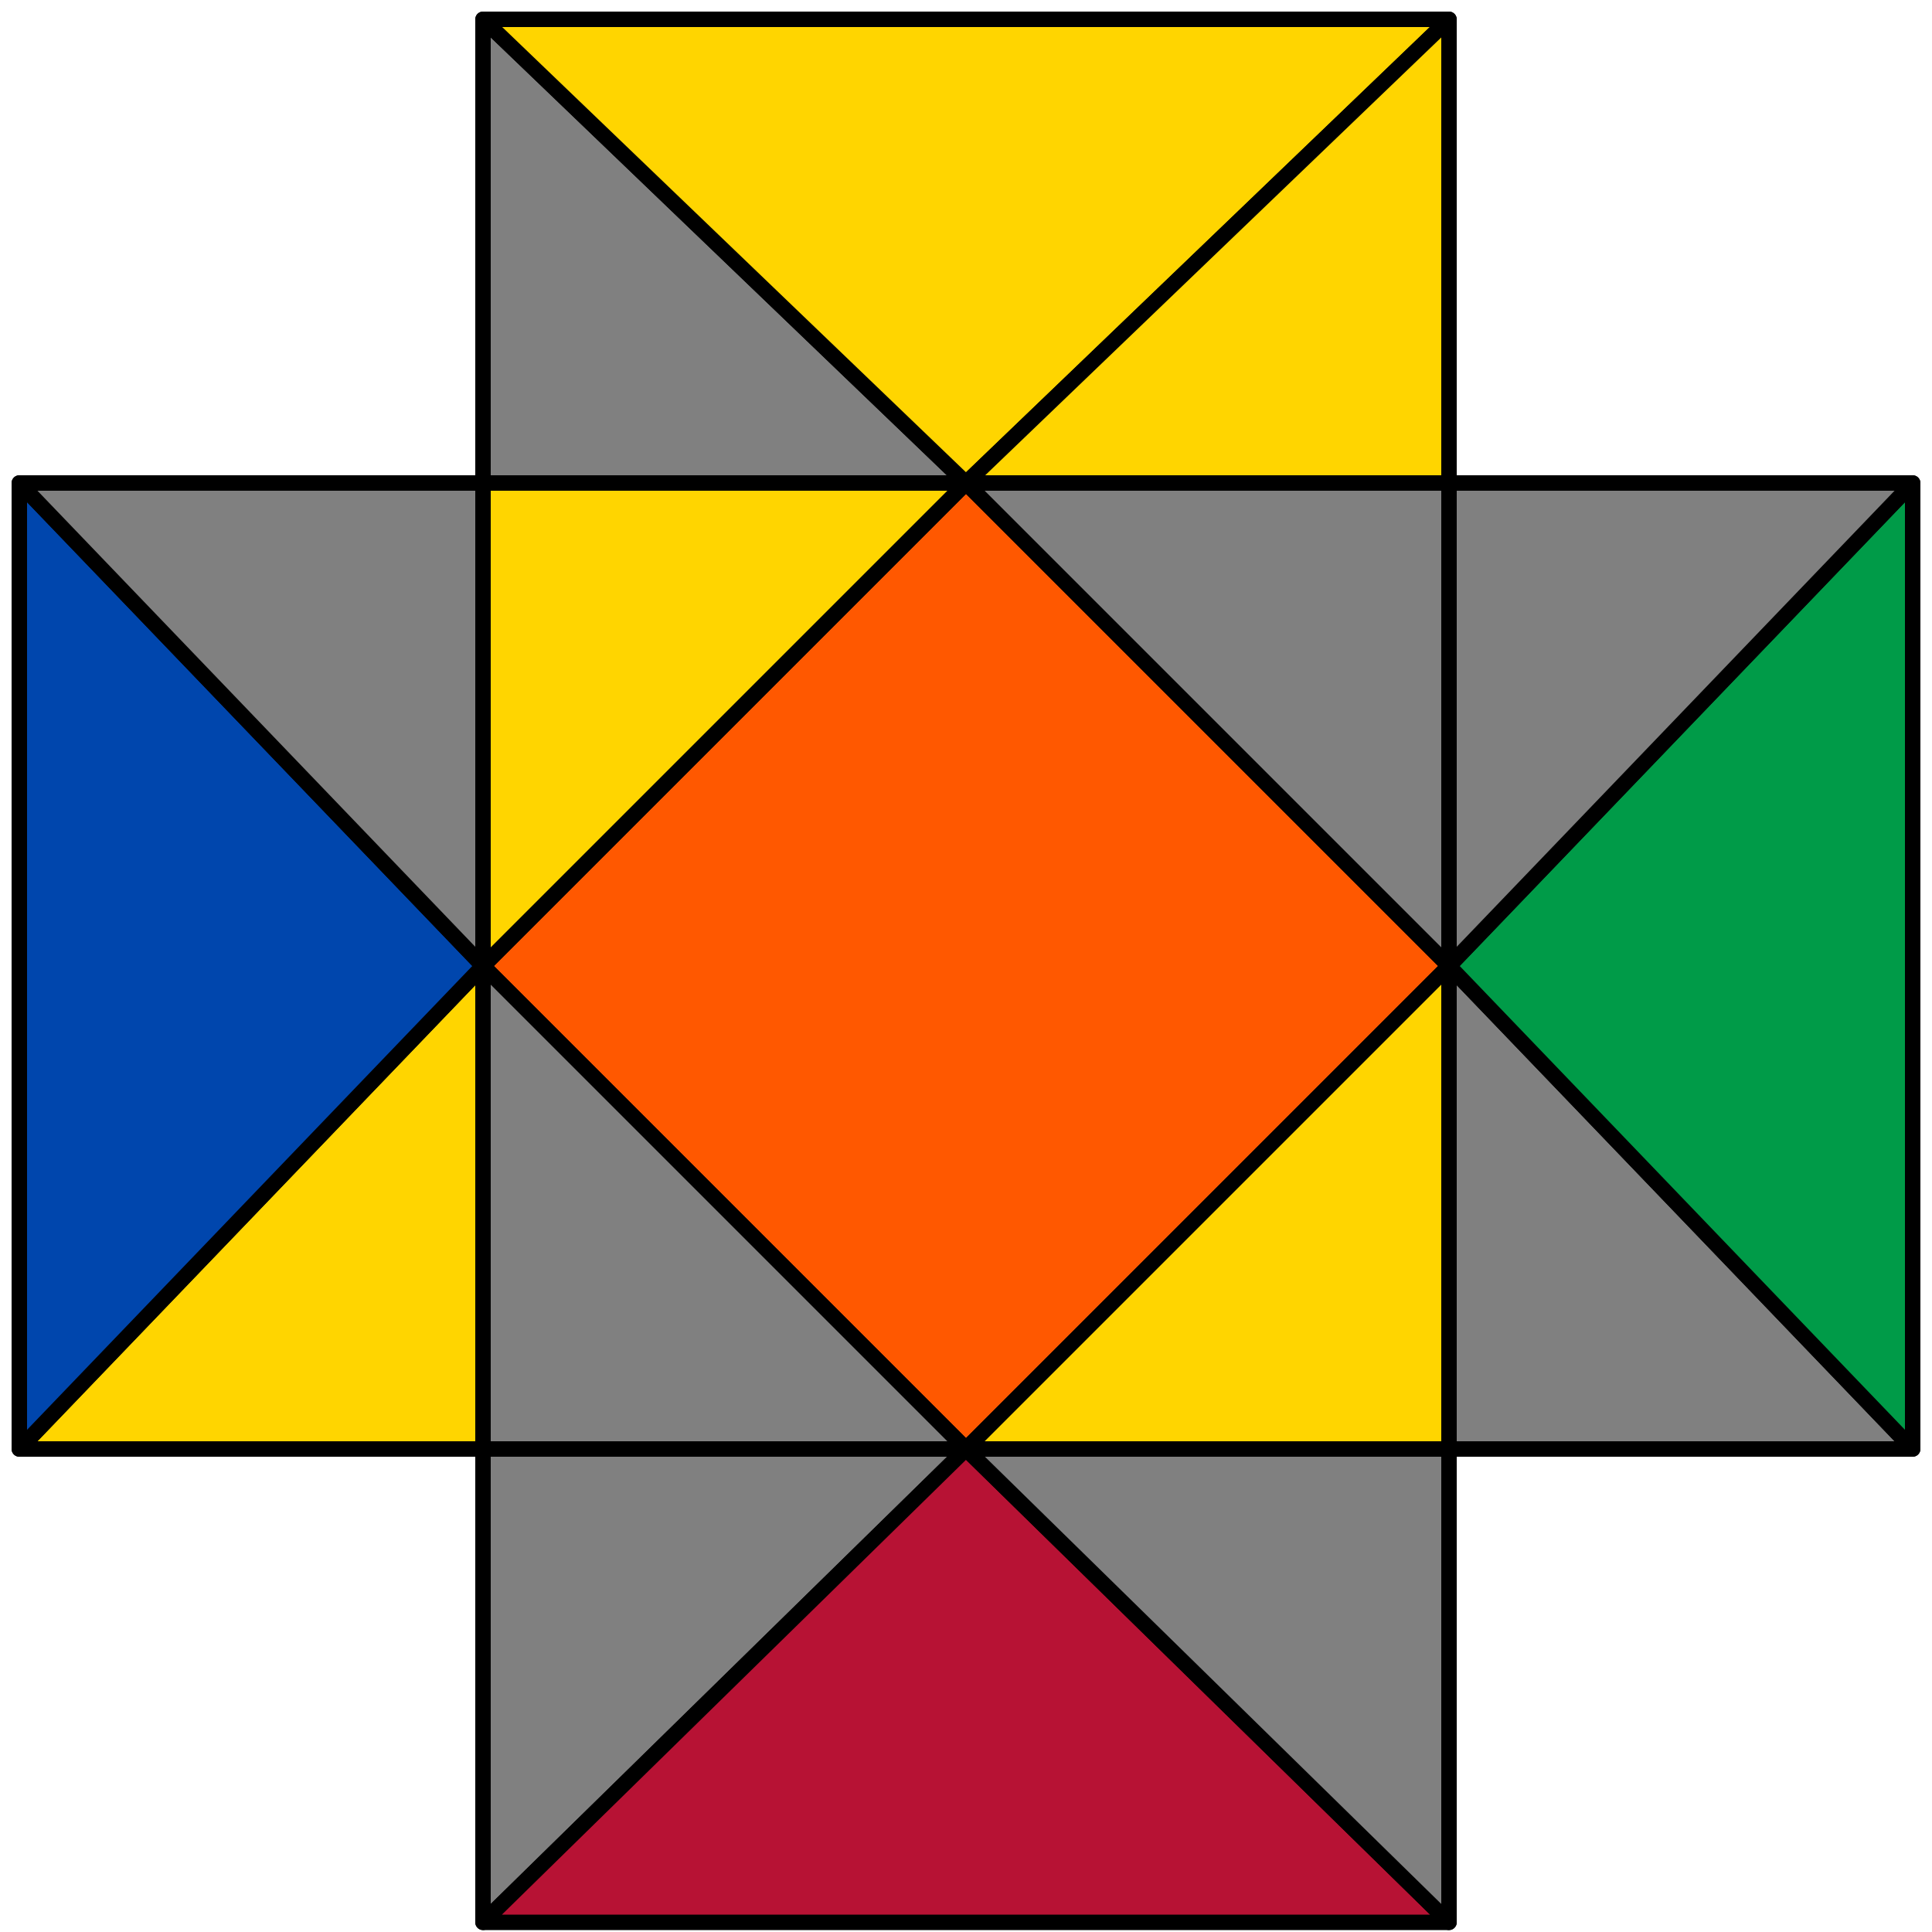
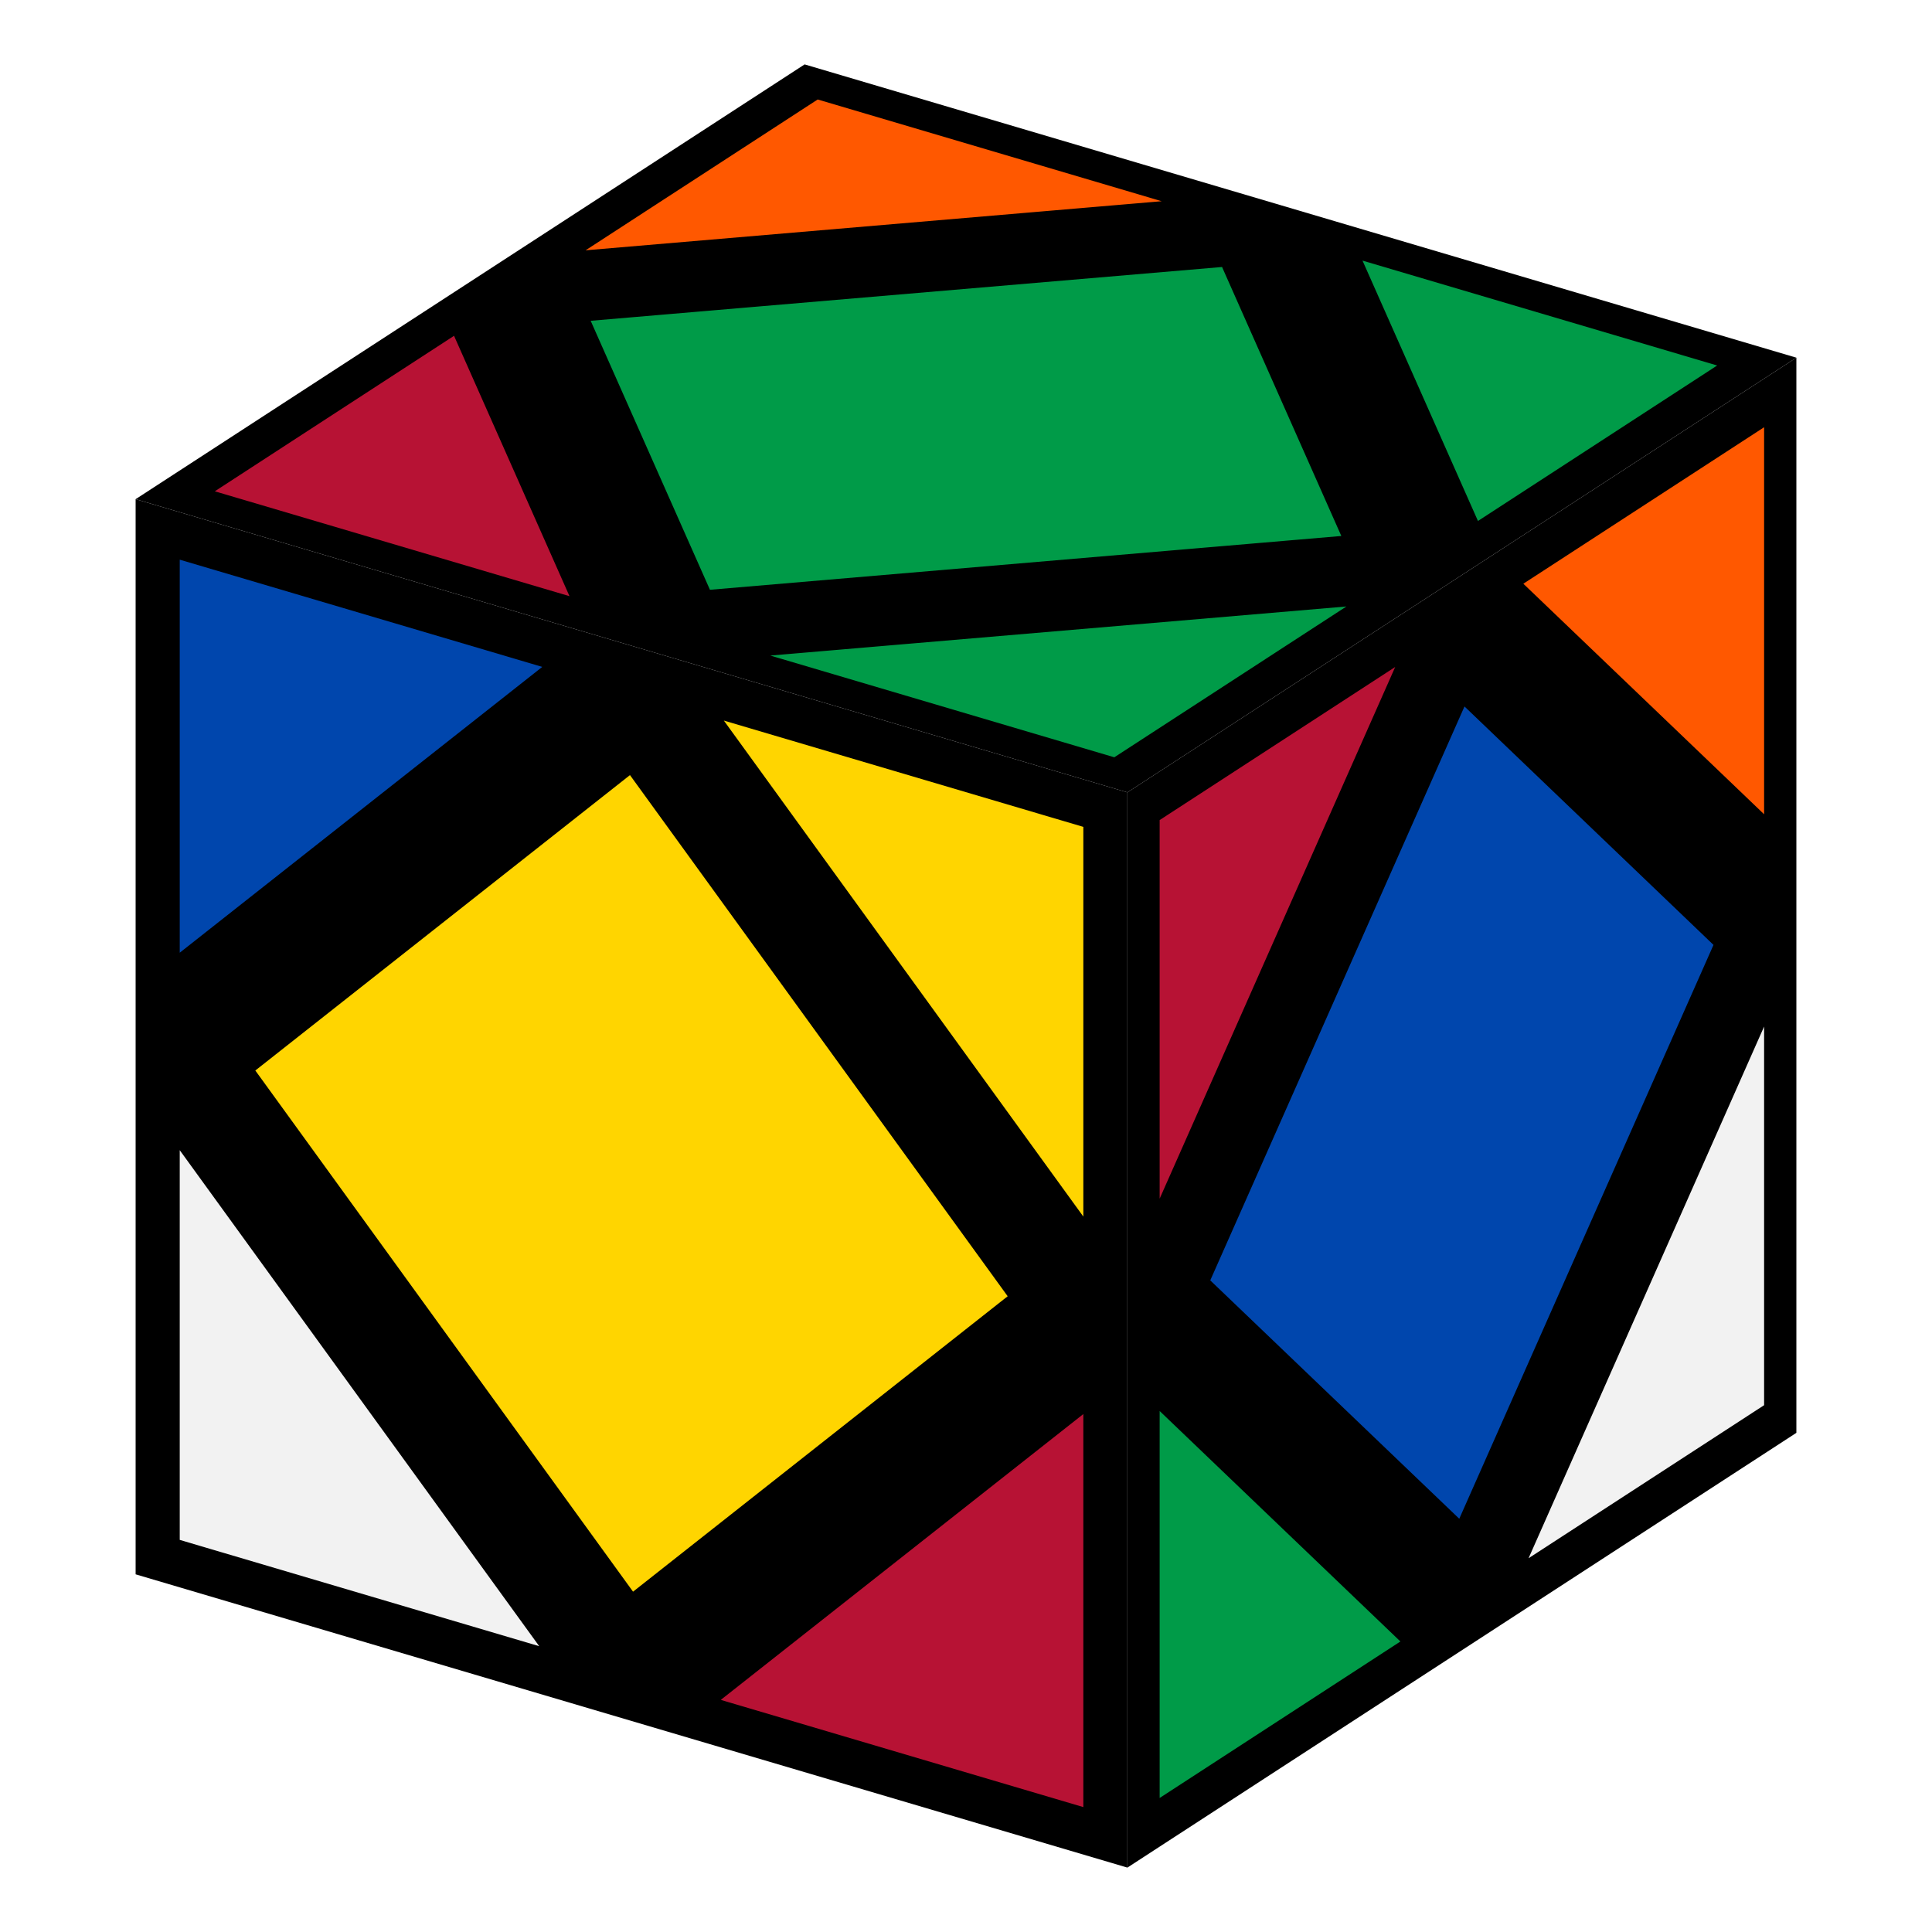
- <svg xmlns="http://www.w3.org/2000/svg" id="svg" viewBox="0 0 1000 1000" stroke="black" stroke-width="8" stroke-linejoin="round">
-   <polygon fill="#ff5800" points="500,250 750,500 500,750 250,500" />
-   <polygon fill="#ffd500" points="250,250 500,250 250,500" />
-   <polygon fill="#808080" points="750,250 500,250 750,500" />
-   <polygon fill="#ffd500" points="750,500 500,750 750,750" />
-   <polygon fill="#808080" points="250,500 500,750 250,750" />
-   <polygon fill="#808080" points="250,750 500,750 250,995" />
-   <polygon fill="#b71234" points="500,750 750,995 250,995" />
-   <polygon fill="#808080" points="750,750 500,750 750,995" />
-   <polygon fill="#808080" points="750,750 750,500 990,750" />
-   <polygon fill="#009b48" points="990,750 990,250 750,500" />
-   <polygon fill="#808080" points="750,250 750,500 990,250" />
-   <polygon fill="#808080" points="250,250 500,250 250,10" />
-   <polygon fill="#ffd500" points="500,250 250,10 750,10" />
-   <polygon fill="#ffd500" points="750,250 500,250 750,10" />
-   <polygon fill="#ffd500" points="250,750 250,500 10,750" />
-   <polygon fill="#0046ad" points="10,750 10,250 250,500" />
-   <polygon fill="#808080" points="250,250 250,500 10,250" />
+ <svg xmlns="http://www.w3.org/2000/svg" viewBox="0 0 300 300" role="img" aria-label="Sarah Adv · Hedge y2 Sledge y' Sledge Sledge case, Skewb">
+   <path d="M278.94 55.54L175.06 123.04L21.06 77.51L124.94 10.00Z" fill="#000000" />
+   <path d="M175.06 290.00L175.06 123.04L21.06 77.51L21.06 244.46Z" fill="#000000" />
+   <path d="M175.06 290.00L175.06 123.04L278.94 55.54L278.94 222.49Z" fill="#000000" />
+   <path d="M126.78 14.14L86.26 40.47L186.83 31.90Z" fill="#ff5800" stroke="#000000" stroke-width="2.4" stroke-linejoin="round" />
+   <path d="M275.13 218.85L275.13 153.73L234.62 245.17Z" fill="#f2f2f2" stroke="#000000" stroke-width="2.4" stroke-linejoin="round" />
+   <path d="M26.71 240.01L86.77 257.77L26.71 174.90Z" fill="#f2f2f2" stroke="#000000" stroke-width="2.4" stroke-linejoin="round" />
+   <path d="M269.48 56.34L228.97 82.67L209.42 38.58Z" fill="#009b48" stroke="#000000" stroke-width="2.4" stroke-linejoin="round" />
+   <path d="M275.13 64.13L234.62 90.46L275.13 129.25Z" fill="#ff5800" stroke="#000000" stroke-width="2.4" stroke-linejoin="round" />
+   <path d="M210.06 84.28L109.49 92.85L89.94 48.76L190.51 40.19Z" fill="#009b48" stroke="#000000" stroke-width="2.4" stroke-linejoin="round" />
+   <path d="M186.49 199.10L227.00 107.65L267.51 146.44L227.00 237.88Z" fill="#0046ad" stroke="#000000" stroke-width="2.4" stroke-linejoin="round" />
+   <path d="M30.52 76.70L90.58 94.46L71.03 50.37Z" fill="#b71234" stroke="#000000" stroke-width="2.4" stroke-linejoin="round" />
+   <path d="M26.71 85.30L86.77 103.06L26.71 150.41Z" fill="#0046ad" stroke="#000000" stroke-width="2.4" stroke-linejoin="round" />
+   <path d="M178.87 281.40L178.87 216.29L219.38 255.07Z" fill="#009b48" stroke="#000000" stroke-width="2.4" stroke-linejoin="round" />
+   <path d="M158.12 201.51L98.06 118.64L38.00 166.00L98.06 248.87Z" fill="#ffd500" stroke="#000000" stroke-width="2.4" stroke-linejoin="round" />
+   <path d="M169.42 282.21L169.42 217.10L109.36 264.45Z" fill="#b71234" stroke="#000000" stroke-width="2.4" stroke-linejoin="round" />
+   <path d="M173.22 118.90L113.17 101.14L213.74 92.57Z" fill="#009b48" stroke="#000000" stroke-width="2.4" stroke-linejoin="round" />
+   <path d="M178.87 126.69L219.38 100.36L178.87 191.80Z" fill="#b71234" stroke="#000000" stroke-width="2.4" stroke-linejoin="round" />
+   <path d="M169.42 127.50L169.42 192.61L109.36 109.74Z" fill="#ffd500" stroke="#000000" stroke-width="2.4" stroke-linejoin="round" />
</svg>
